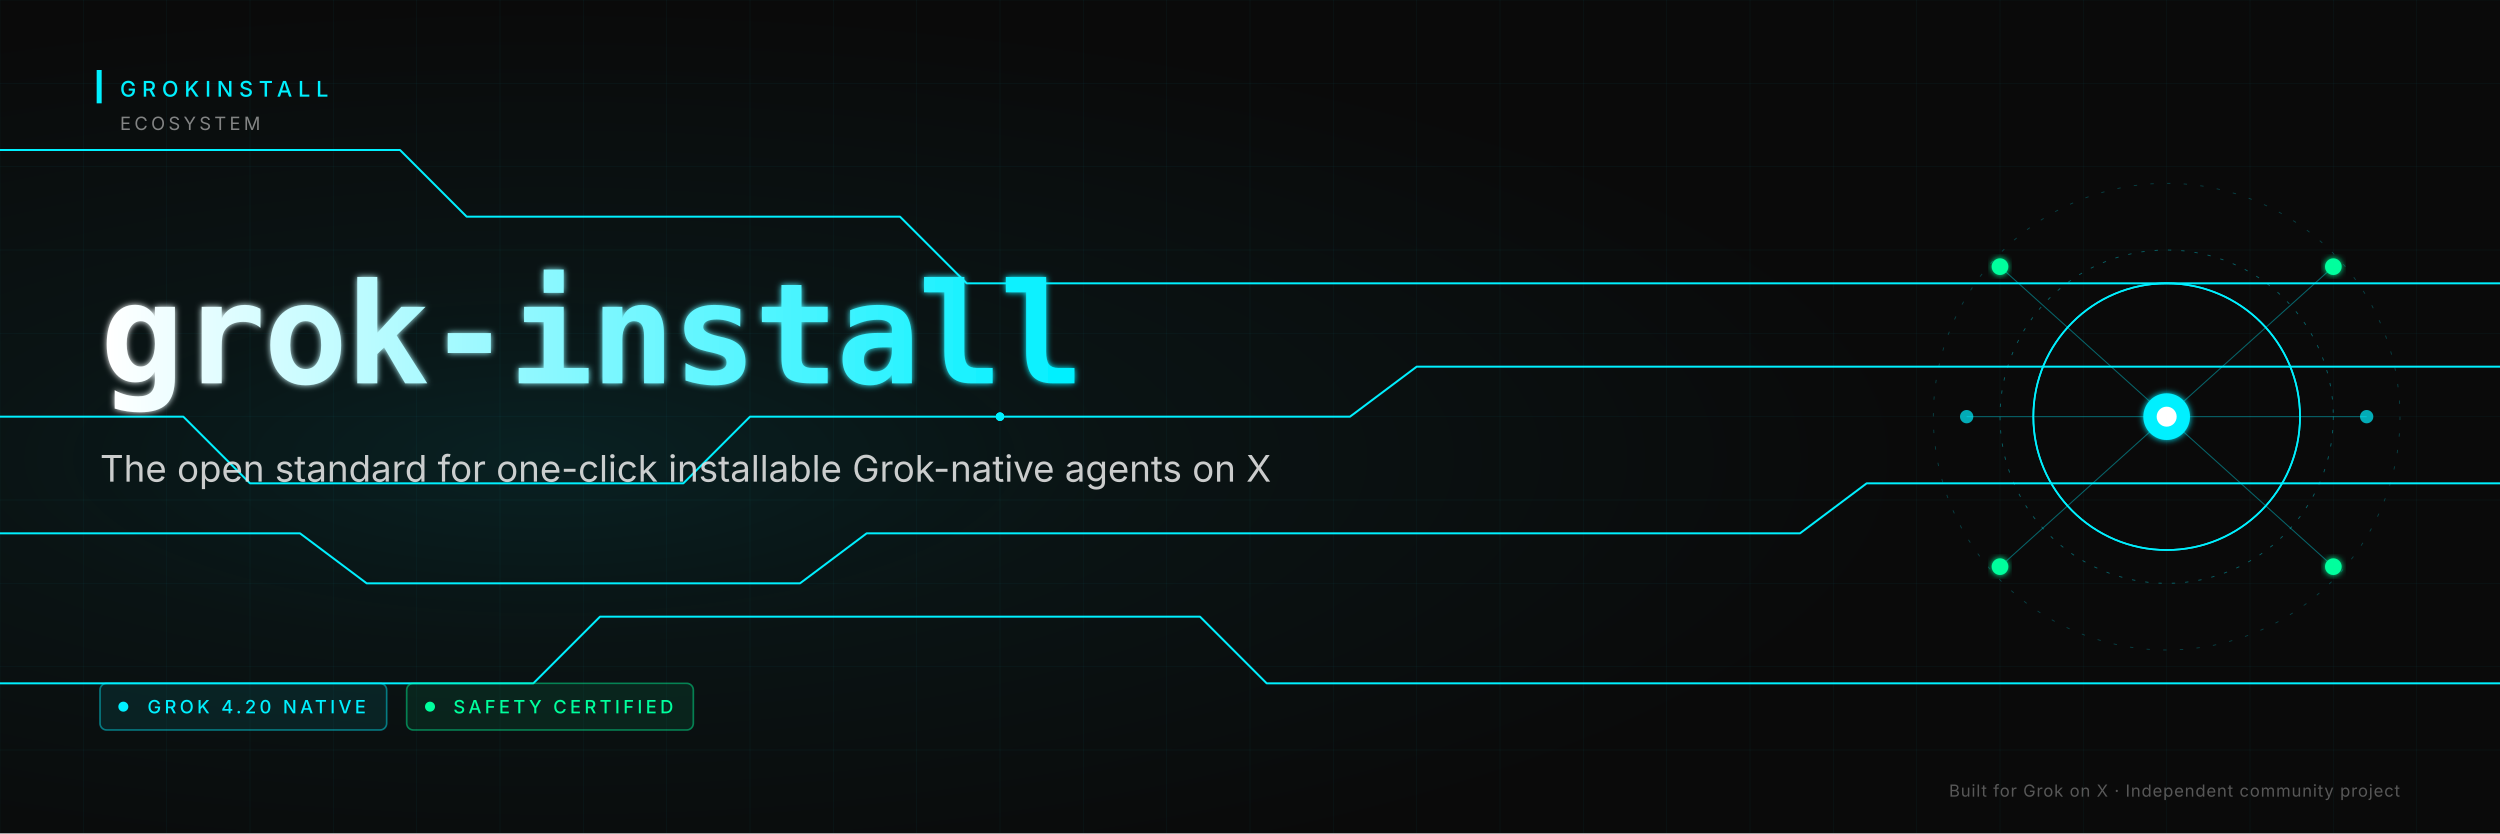
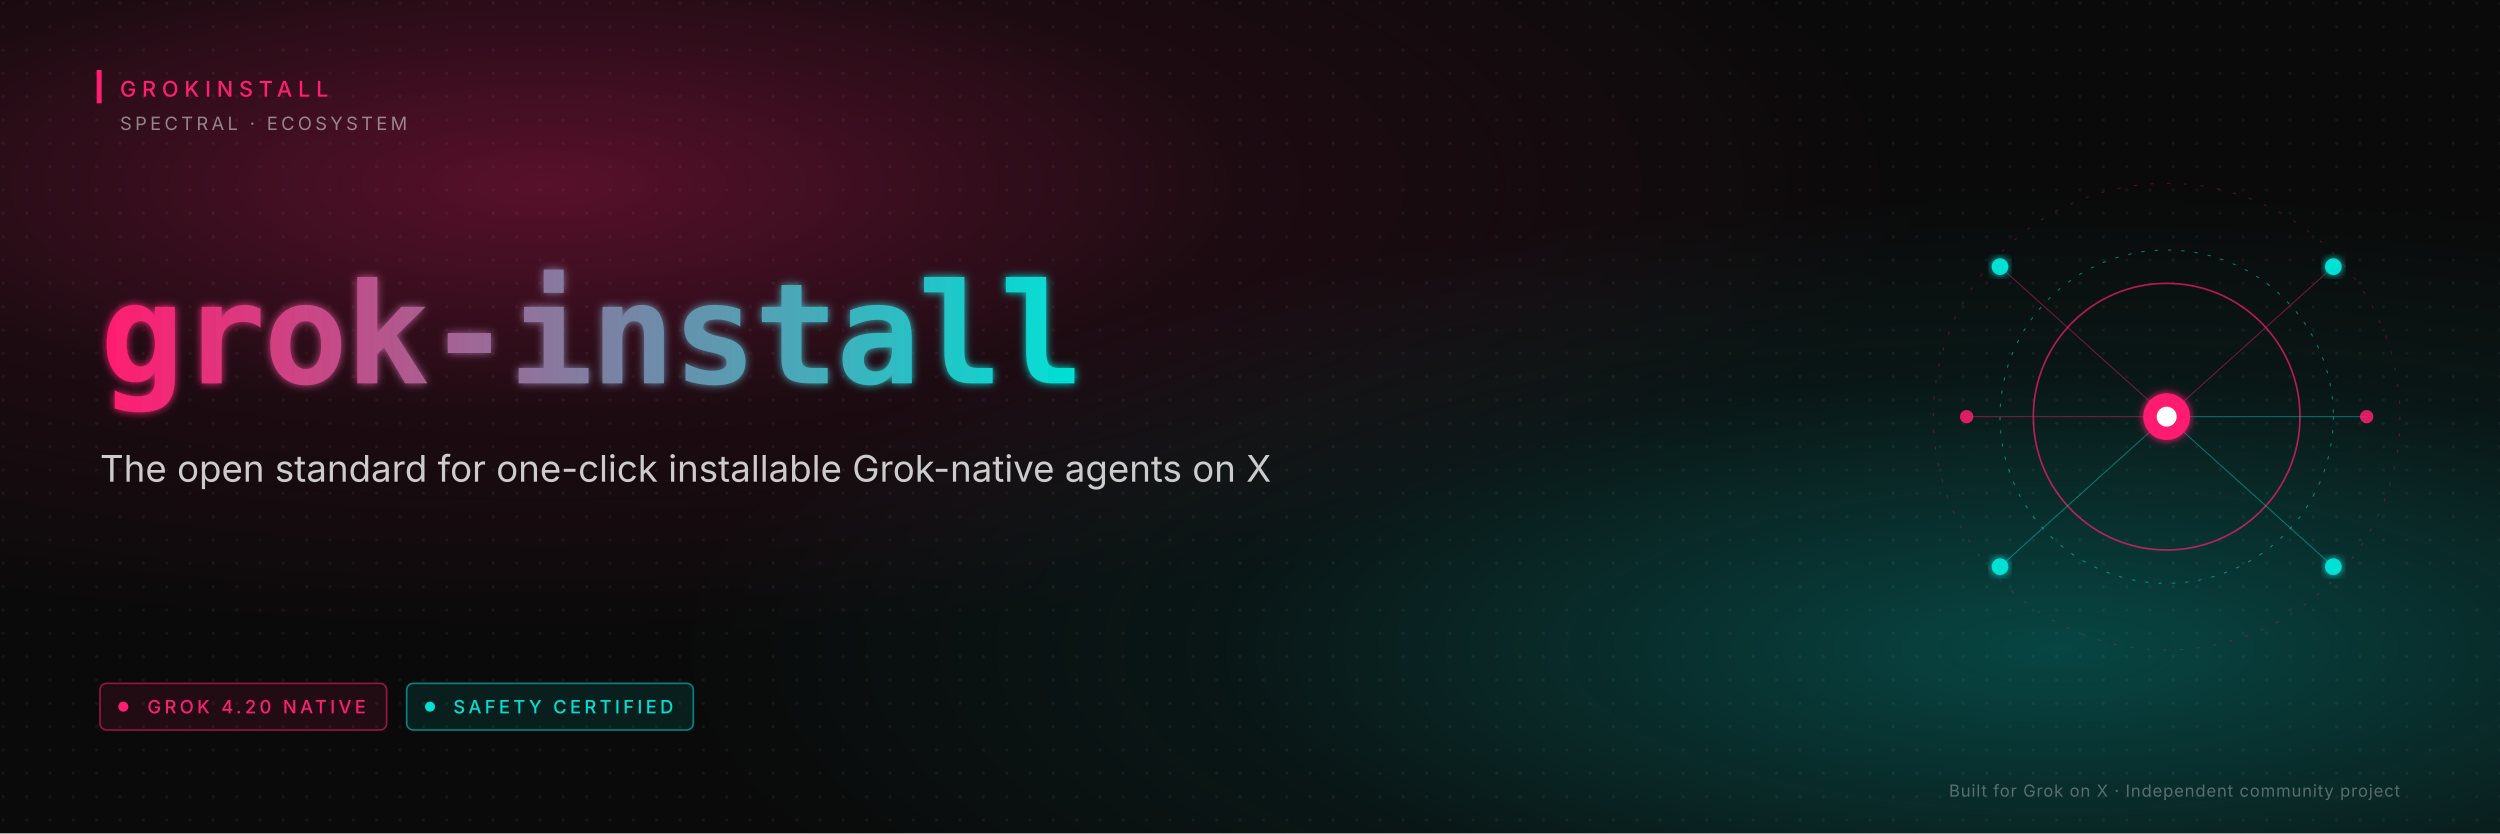
<svg xmlns="http://www.w3.org/2000/svg" viewBox="0 0 1500 500" width="1500" height="500" role="img" aria-labelledby="banner-title banner-desc">
  <defs>
-     <radialGradient id="hero-glow" cx="22%" cy="55%" r="55%">
-       <stop offset="0%" stop-color="#00F0FF" stop-opacity="0.10" />
-       <stop offset="40%" stop-color="#00F0FF" stop-opacity="0.04" />
-       <stop offset="100%" stop-color="#00F0FF" stop-opacity="0" />
+     <radialGradient id="hero-plasma" cx="22%" cy="22%" r="55%">
+       <stop offset="0%" stop-color="#FF1E70" stop-opacity="0.32" />
+       <stop offset="50%" stop-color="#FF1E70" stop-opacity="0.08" />
+       <stop offset="100%" stop-color="#FF1E70" stop-opacity="0" />
+     </radialGradient>
+     <radialGradient id="hero-aurora" cx="82%" cy="78%" r="55%">
+       <stop offset="0%" stop-color="#00E0D5" stop-opacity="0.28" />
+       <stop offset="60%" stop-color="#00E0D5" stop-opacity="0.06" />
+       <stop offset="100%" stop-color="#00E0D5" stop-opacity="0" />
    </radialGradient>
    <linearGradient id="repo-text" x1="0" y1="0" x2="1" y2="0">
-       <stop offset="0%" stop-color="#FFFFFF" />
-       <stop offset="100%" stop-color="#00F0FF" />
+       <stop offset="0%" stop-color="#FF1E70" />
+       <stop offset="100%" stop-color="#00E0D5" />
    </linearGradient>
+     <linearGradient id="hero-divider" x1="0" y1="0" x2="1" y2="0">
+       <stop offset="0%" stop-color="#FF1E70" stop-opacity="0" />
+       <stop offset="35%" stop-color="#FF1E70" stop-opacity="0.7" />
+       <stop offset="65%" stop-color="#00E0D5" stop-opacity="0.7" />
+       <stop offset="100%" stop-color="#00E0D5" stop-opacity="0" />
+     </linearGradient>
+     <pattern id="hero-halftone" x="0" y="0" width="14" height="14" patternUnits="userSpaceOnUse">
+       <circle cx="2" cy="2" r="1" fill="#FFFFFF" fill-opacity="0.05" />
+     </pattern>
    <filter id="neon-glow" x="-20%" y="-20%" width="140%" height="140%">
-       <feGaussianBlur stdDeviation="2" result="blur" />
+       <feGaussianBlur stdDeviation="2.4" result="blur" />
      <feMerge>
        <feMergeNode in="blur" />
        <feMergeNode in="SourceGraphic" />
      </feMerge>
    </filter>
  </defs>
  <rect width="1500" height="500" fill="#0A0A0A" />
-   <rect width="1500" height="500" fill="url(#hero-glow)" />
-   <g stroke="#00F0FF" stroke-width="0.3" stroke-opacity="0.06">
-     <line x1="0" y1="0" x2="0" y2="500" />
-     <line x1="50" y1="0" x2="50" y2="500" />
-     <line x1="100" y1="0" x2="100" y2="500" />
-     <line x1="150" y1="0" x2="150" y2="500" />
-     <line x1="200" y1="0" x2="200" y2="500" />
-     <line x1="250" y1="0" x2="250" y2="500" />
-     <line x1="300" y1="0" x2="300" y2="500" />
-     <line x1="350" y1="0" x2="350" y2="500" />
-     <line x1="400" y1="0" x2="400" y2="500" />
-     <line x1="450" y1="0" x2="450" y2="500" />
-     <line x1="500" y1="0" x2="500" y2="500" />
-     <line x1="550" y1="0" x2="550" y2="500" />
-     <line x1="600" y1="0" x2="600" y2="500" />
-     <line x1="650" y1="0" x2="650" y2="500" />
-     <line x1="700" y1="0" x2="700" y2="500" />
-     <line x1="750" y1="0" x2="750" y2="500" />
-     <line x1="800" y1="0" x2="800" y2="500" />
-     <line x1="850" y1="0" x2="850" y2="500" />
-     <line x1="900" y1="0" x2="900" y2="500" />
-     <line x1="950" y1="0" x2="950" y2="500" />
-     <line x1="1000" y1="0" x2="1000" y2="500" />
-     <line x1="1050" y1="0" x2="1050" y2="500" />
-     <line x1="1100" y1="0" x2="1100" y2="500" />
-     <line x1="1150" y1="0" x2="1150" y2="500" />
-     <line x1="1200" y1="0" x2="1200" y2="500" />
-     <line x1="1250" y1="0" x2="1250" y2="500" />
-     <line x1="1300" y1="0" x2="1300" y2="500" />
-     <line x1="1350" y1="0" x2="1350" y2="500" />
-     <line x1="1400" y1="0" x2="1400" y2="500" />
-     <line x1="1450" y1="0" x2="1450" y2="500" />
-     <line x1="0" y1="0" x2="1500" y2="0" />
-     <line x1="0" y1="50" x2="1500" y2="50" />
-     <line x1="0" y1="100" x2="1500" y2="100" />
-     <line x1="0" y1="150" x2="1500" y2="150" />
-     <line x1="0" y1="200" x2="1500" y2="200" />
-     <line x1="0" y1="250" x2="1500" y2="250" />
-     <line x1="0" y1="300" x2="1500" y2="300" />
-     <line x1="0" y1="350" x2="1500" y2="350" />
-     <line x1="0" y1="400" x2="1500" y2="400" />
-     <line x1="0" y1="450" x2="1500" y2="450" />
-   </g>
-   <g stroke="#00F0FF" stroke-width="1.2" fill="none" stroke-linecap="round" stroke-linejoin="round">
-     <path class="trace-1" d="M -10 90  L 240 90  L 280 130 L 540 130 L 580 170 L 1510 170" />
-     <path class="trace-2" d="M -10 410 L 320 410 L 360 370 L 720 370 L 760 410 L 1510 410" />
-     <path class="trace-3" d="M -10 250 L 110 250 L 150 290 L 410 290 L 450 250 L 810 250 L 850 220 L 1510 220" />
-     <path class="trace-4" d="M -10 320 L 180 320 L 220 350 L 480 350 L 520 320 L 1080 320 L 1120 290 L 1510 290" />
-   </g>
-   <g fill="#00F0FF">
-     <circle class="data-1" cx="600" cy="250" r="2.5" />
-     <circle class="data-2" cx="600" cy="250" r="2.5" />
-     <circle class="data-3" cx="600" cy="250" r="2.5" />
-   </g>
+   <rect width="1500" height="500" fill="url(#hero-halftone)" />
+   <rect width="1500" height="500" fill="url(#hero-plasma)" />
+   <rect width="1500" height="500" fill="url(#hero-aurora)" />
  <g transform="translate(60, 56)">
-     <rect x="-2" y="-14" width="3" height="20" fill="#00F0FF" />
-     <text x="12" y="2" font-family="'Space Grotesk', Inter, sans-serif" font-size="13" font-weight="500" fill="#00F0FF" letter-spacing="3.5">GROKINSTALL</text>
-     <text x="12" y="22" font-family="Inter, sans-serif" font-size="11" font-weight="400" fill="#E5E5E5" opacity="0.55" letter-spacing="2">ECOSYSTEM</text>
+     <rect x="-2" y="-14" width="3" height="20" fill="#FF1E70" />
+     <text x="12" y="2" font-family="Inter, sans-serif" font-size="13" font-weight="500" fill="#FF1E70" letter-spacing="3.5">GROKINSTALL</text>
+     <text x="12" y="22" font-family="Inter, sans-serif" font-size="11" font-weight="400" fill="#E5E5E5" opacity="0.55" letter-spacing="2">SPECTRAL · ECOSYSTEM</text>
  </g>
  <g transform="translate(60, 230)">
    <text x="0" y="0" font-family="'JetBrains Mono', 'SF Mono', Consolas, monospace" font-size="84" font-weight="700" fill="url(#repo-text)" letter-spacing="-1.5" filter="url(#neon-glow)">grok-install</text>
    <text x="0" y="59" font-family="Inter, sans-serif" font-size="22" font-weight="400" fill="#E5E5E5" opacity="0.88">The open standard for one-click installable Grok-native agents on X</text>
  </g>
  <g transform="translate(60, 410)">
    <g>
-       <rect rx="4" width="172" height="28" fill="#00F0FF" fill-opacity="0.08" stroke="#00F0FF" stroke-opacity="0.45" stroke-width="1" />
-       <circle cx="14" cy="14" r="3" fill="#00F0FF" />
-       <text x="94" y="18" font-family="Inter, sans-serif" font-size="11" font-weight="500" fill="#00F0FF" text-anchor="middle" letter-spacing="2">GROK 4.20 NATIVE</text>
+       <rect rx="4" width="172" height="28" fill="#FF1E70" fill-opacity="0.10" stroke="#FF1E70" stroke-opacity="0.55" stroke-width="1" />
+       <circle cx="14" cy="14" r="3" fill="#FF1E70" />
+       <text x="94" y="18" font-family="Inter, sans-serif" font-size="11" font-weight="500" fill="#FF1E70" text-anchor="middle" letter-spacing="2">GROK 4.20 NATIVE</text>
    </g>
    <g transform="translate(184, 0)">
-       <rect rx="4" width="172" height="28" fill="#00FF9D" fill-opacity="0.08" stroke="#00FF9D" stroke-opacity="0.45" stroke-width="1" />
-       <circle cx="14" cy="14" r="3" fill="#00FF9D" />
-       <text x="94" y="18" font-family="Inter, sans-serif" font-size="11" font-weight="500" fill="#00FF9D" text-anchor="middle" letter-spacing="2">SAFETY CERTIFIED</text>
+       <rect rx="4" width="172" height="28" fill="#00E0D5" fill-opacity="0.10" stroke="#00E0D5" stroke-opacity="0.55" stroke-width="1" />
+       <circle cx="14" cy="14" r="3" fill="#00E0D5" />
+       <text x="94" y="18" font-family="Inter, sans-serif" font-size="11" font-weight="500" fill="#00E0D5" text-anchor="middle" letter-spacing="2">SAFETY CERTIFIED</text>
    </g>
  </g>
  <g>
-     <circle class="ring-1" cx="1300" cy="250" r="80" fill="none" stroke="#00F0FF" stroke-width="1" />
-     <circle class="ring-2" cx="1300" cy="250" r="80" fill="none" stroke="#00F0FF" stroke-width="1" />
-     <circle cx="1300" cy="250" r="100" fill="none" stroke="#00F0FF" stroke-width="0.5" stroke-dasharray="2 6" opacity="0.4" />
-     <circle cx="1300" cy="250" r="140" fill="none" stroke="#00F0FF" stroke-width="0.5" stroke-dasharray="2 8" opacity="0.25" />
-     <line x1="1300" y1="250" x2="1200" y2="160" stroke="#00F0FF" stroke-width="0.6" stroke-opacity="0.4" />
-     <line x1="1300" y1="250" x2="1400" y2="160" stroke="#00F0FF" stroke-width="0.6" stroke-opacity="0.4" />
-     <line x1="1300" y1="250" x2="1200" y2="340" stroke="#00F0FF" stroke-width="0.6" stroke-opacity="0.4" />
-     <line x1="1300" y1="250" x2="1400" y2="340" stroke="#00F0FF" stroke-width="0.6" stroke-opacity="0.4" />
-     <line x1="1300" y1="250" x2="1180" y2="250" stroke="#00F0FF" stroke-width="0.6" stroke-opacity="0.4" />
-     <line x1="1300" y1="250" x2="1420" y2="250" stroke="#00F0FF" stroke-width="0.6" stroke-opacity="0.4" />
-     <circle cx="1200" cy="160" r="5" fill="#00FF9D" filter="url(#neon-glow)" />
-     <circle cx="1400" cy="160" r="5" fill="#00FF9D" filter="url(#neon-glow)" />
-     <circle cx="1200" cy="340" r="5" fill="#00FF9D" filter="url(#neon-glow)" />
-     <circle cx="1400" cy="340" r="5" fill="#00FF9D" filter="url(#neon-glow)" />
-     <circle cx="1180" cy="250" r="4" fill="#00F0FF" opacity="0.7" />
-     <circle cx="1420" cy="250" r="4" fill="#00F0FF" opacity="0.7" />
-     <g class="node-pulse">
-       <circle cx="1300" cy="250" r="14" fill="#00F0FF" filter="url(#neon-glow)" />
-       <circle cx="1300" cy="250" r="6" fill="#FFFFFF" />
-     </g>
+     <circle cx="1300" cy="250" r="80" fill="none" stroke="#FF1E70" stroke-width="1" stroke-opacity="0.7" />
+     <circle cx="1300" cy="250" r="100" fill="none" stroke="#00E0D5" stroke-width="0.6" stroke-dasharray="2 6" opacity="0.55" />
+     <circle cx="1300" cy="250" r="140" fill="none" stroke="#FF1E70" stroke-width="0.6" stroke-dasharray="2 8" opacity="0.30" />
+     <line x1="1300" y1="250" x2="1200" y2="160" stroke="#FF1E70" stroke-width="0.6" stroke-opacity="0.45" />
+     <line x1="1300" y1="250" x2="1400" y2="160" stroke="#FF1E70" stroke-width="0.6" stroke-opacity="0.45" />
+     <line x1="1300" y1="250" x2="1200" y2="340" stroke="#00E0D5" stroke-width="0.6" stroke-opacity="0.45" />
+     <line x1="1300" y1="250" x2="1400" y2="340" stroke="#00E0D5" stroke-width="0.6" stroke-opacity="0.45" />
+     <line x1="1300" y1="250" x2="1180" y2="250" stroke="#FF1E70" stroke-width="0.6" stroke-opacity="0.45" />
+     <line x1="1300" y1="250" x2="1420" y2="250" stroke="#00E0D5" stroke-width="0.6" stroke-opacity="0.45" />
+     <circle cx="1200" cy="160" r="5" fill="#00E0D5" filter="url(#neon-glow)" />
+     <circle cx="1400" cy="160" r="5" fill="#00E0D5" filter="url(#neon-glow)" />
+     <circle cx="1200" cy="340" r="5" fill="#00E0D5" filter="url(#neon-glow)" />
+     <circle cx="1400" cy="340" r="5" fill="#00E0D5" filter="url(#neon-glow)" />
+     <circle cx="1180" cy="250" r="4" fill="#FF1E70" opacity="0.85" />
+     <circle cx="1420" cy="250" r="4" fill="#FF1E70" opacity="0.85" />
+     <circle cx="1300" cy="250" r="14" fill="#FF1E70" filter="url(#neon-glow)" />
+     <circle cx="1300" cy="250" r="6" fill="#FFFFFF" />
  </g>
+   <line x1="0" y1="488" x2="1500" y2="488" stroke="url(#hero-divider)" stroke-width="1" />
  <text x="1440" y="478" font-family="Inter, sans-serif" font-size="10" font-weight="400" fill="#FFFFFF" opacity="0.32" text-anchor="end" letter-spacing="0.5">Built for Grok on X · Independent community project</text>
</svg>
